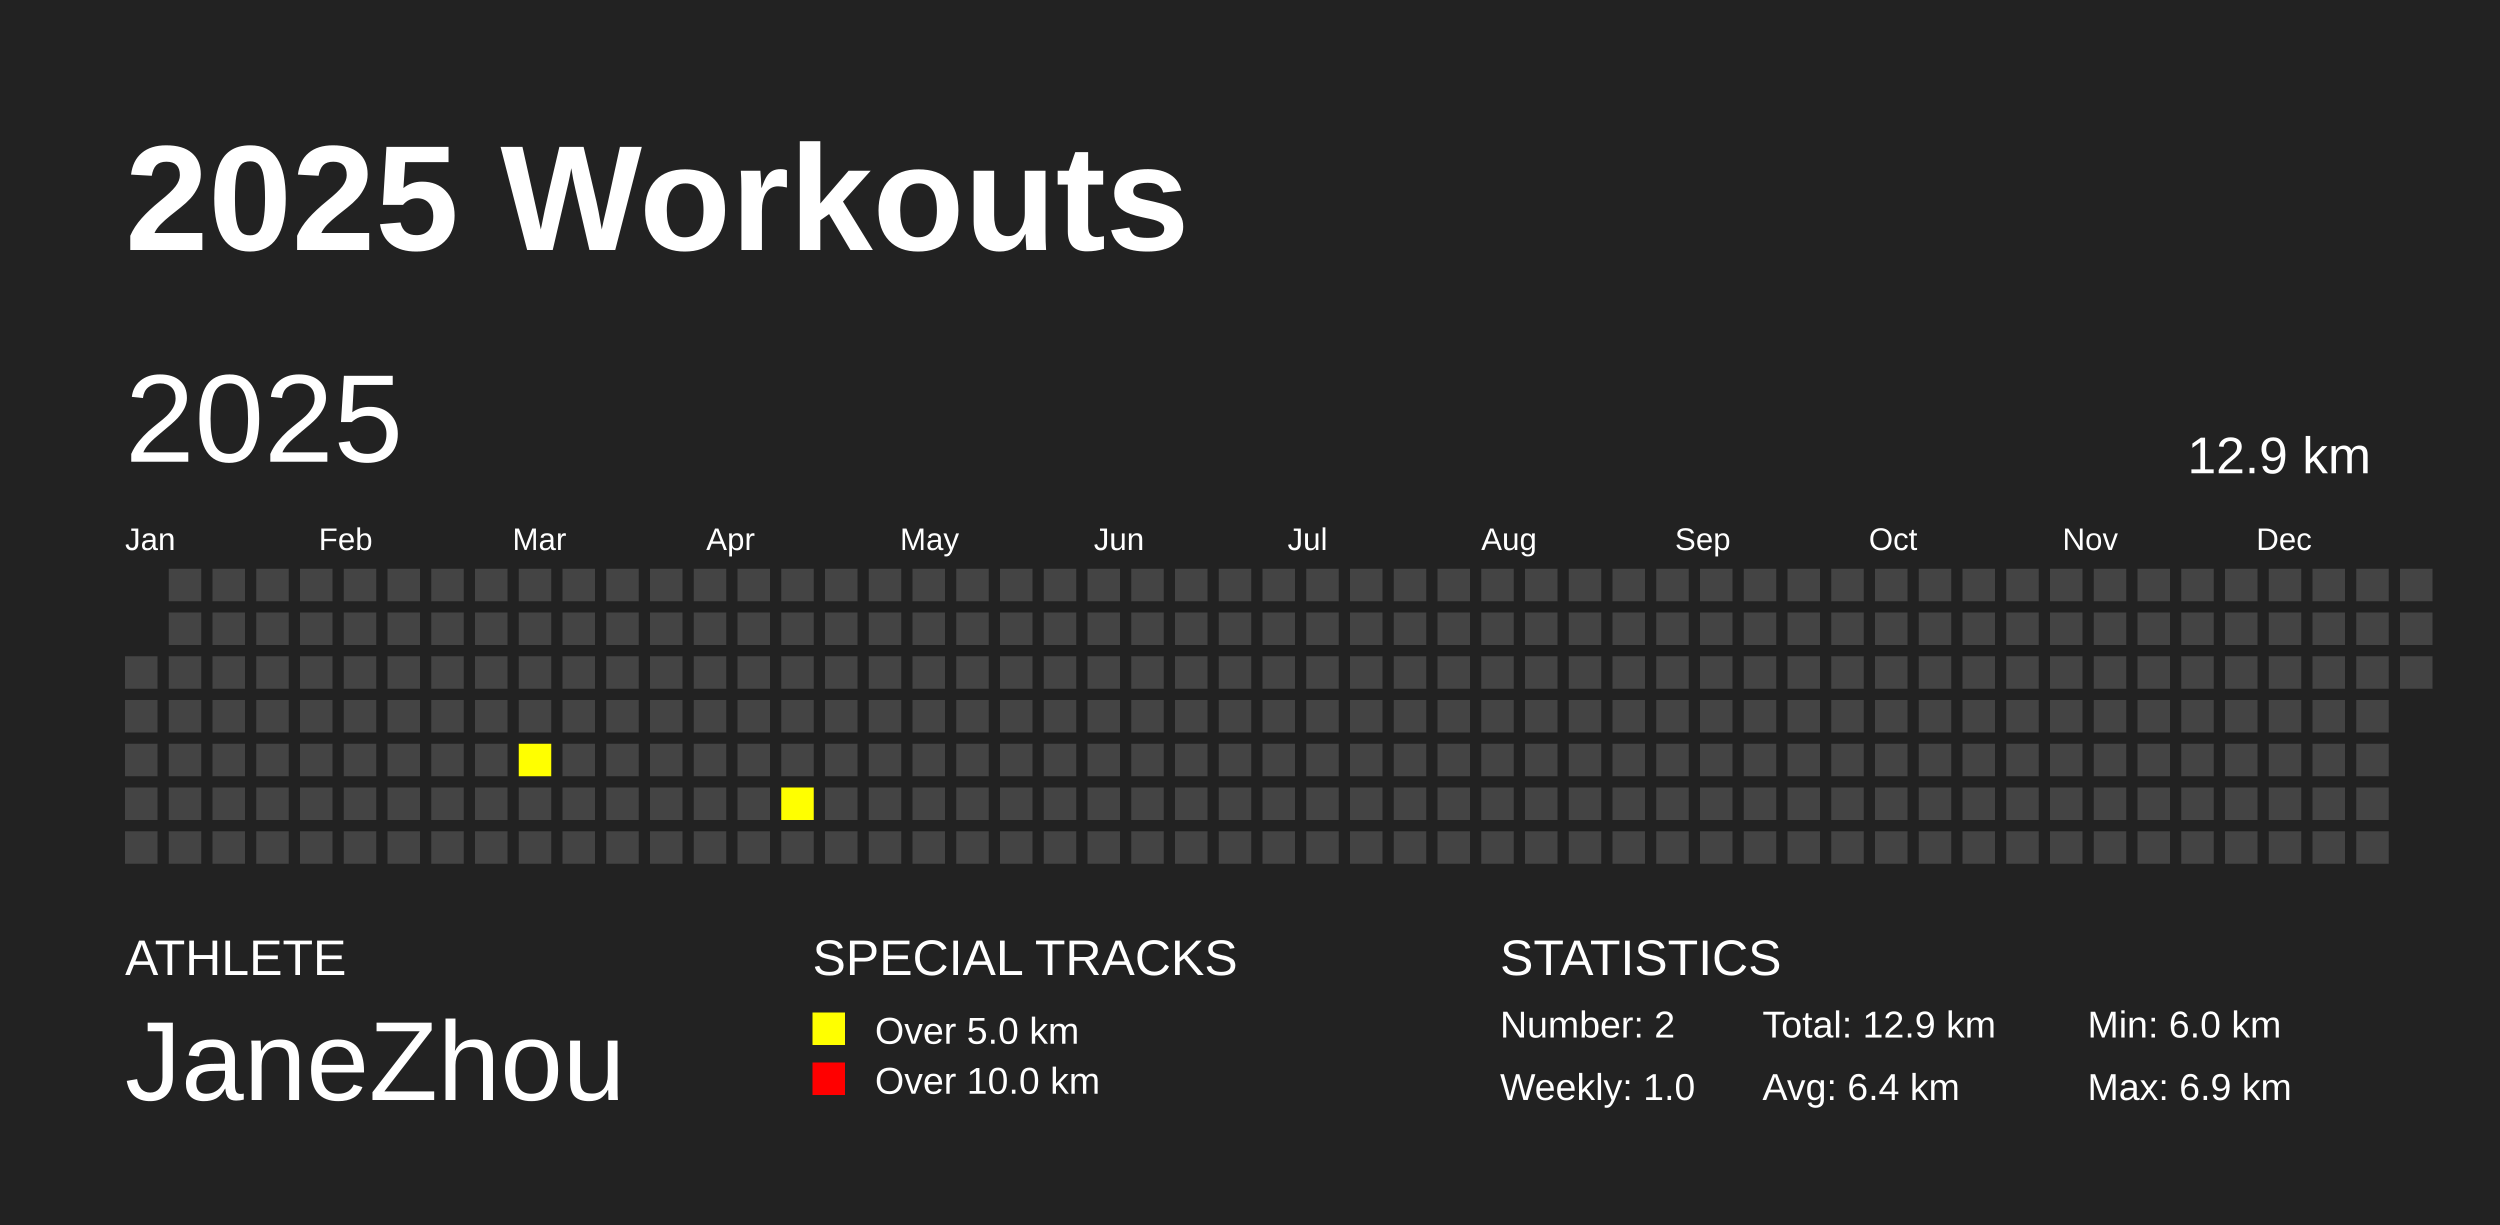
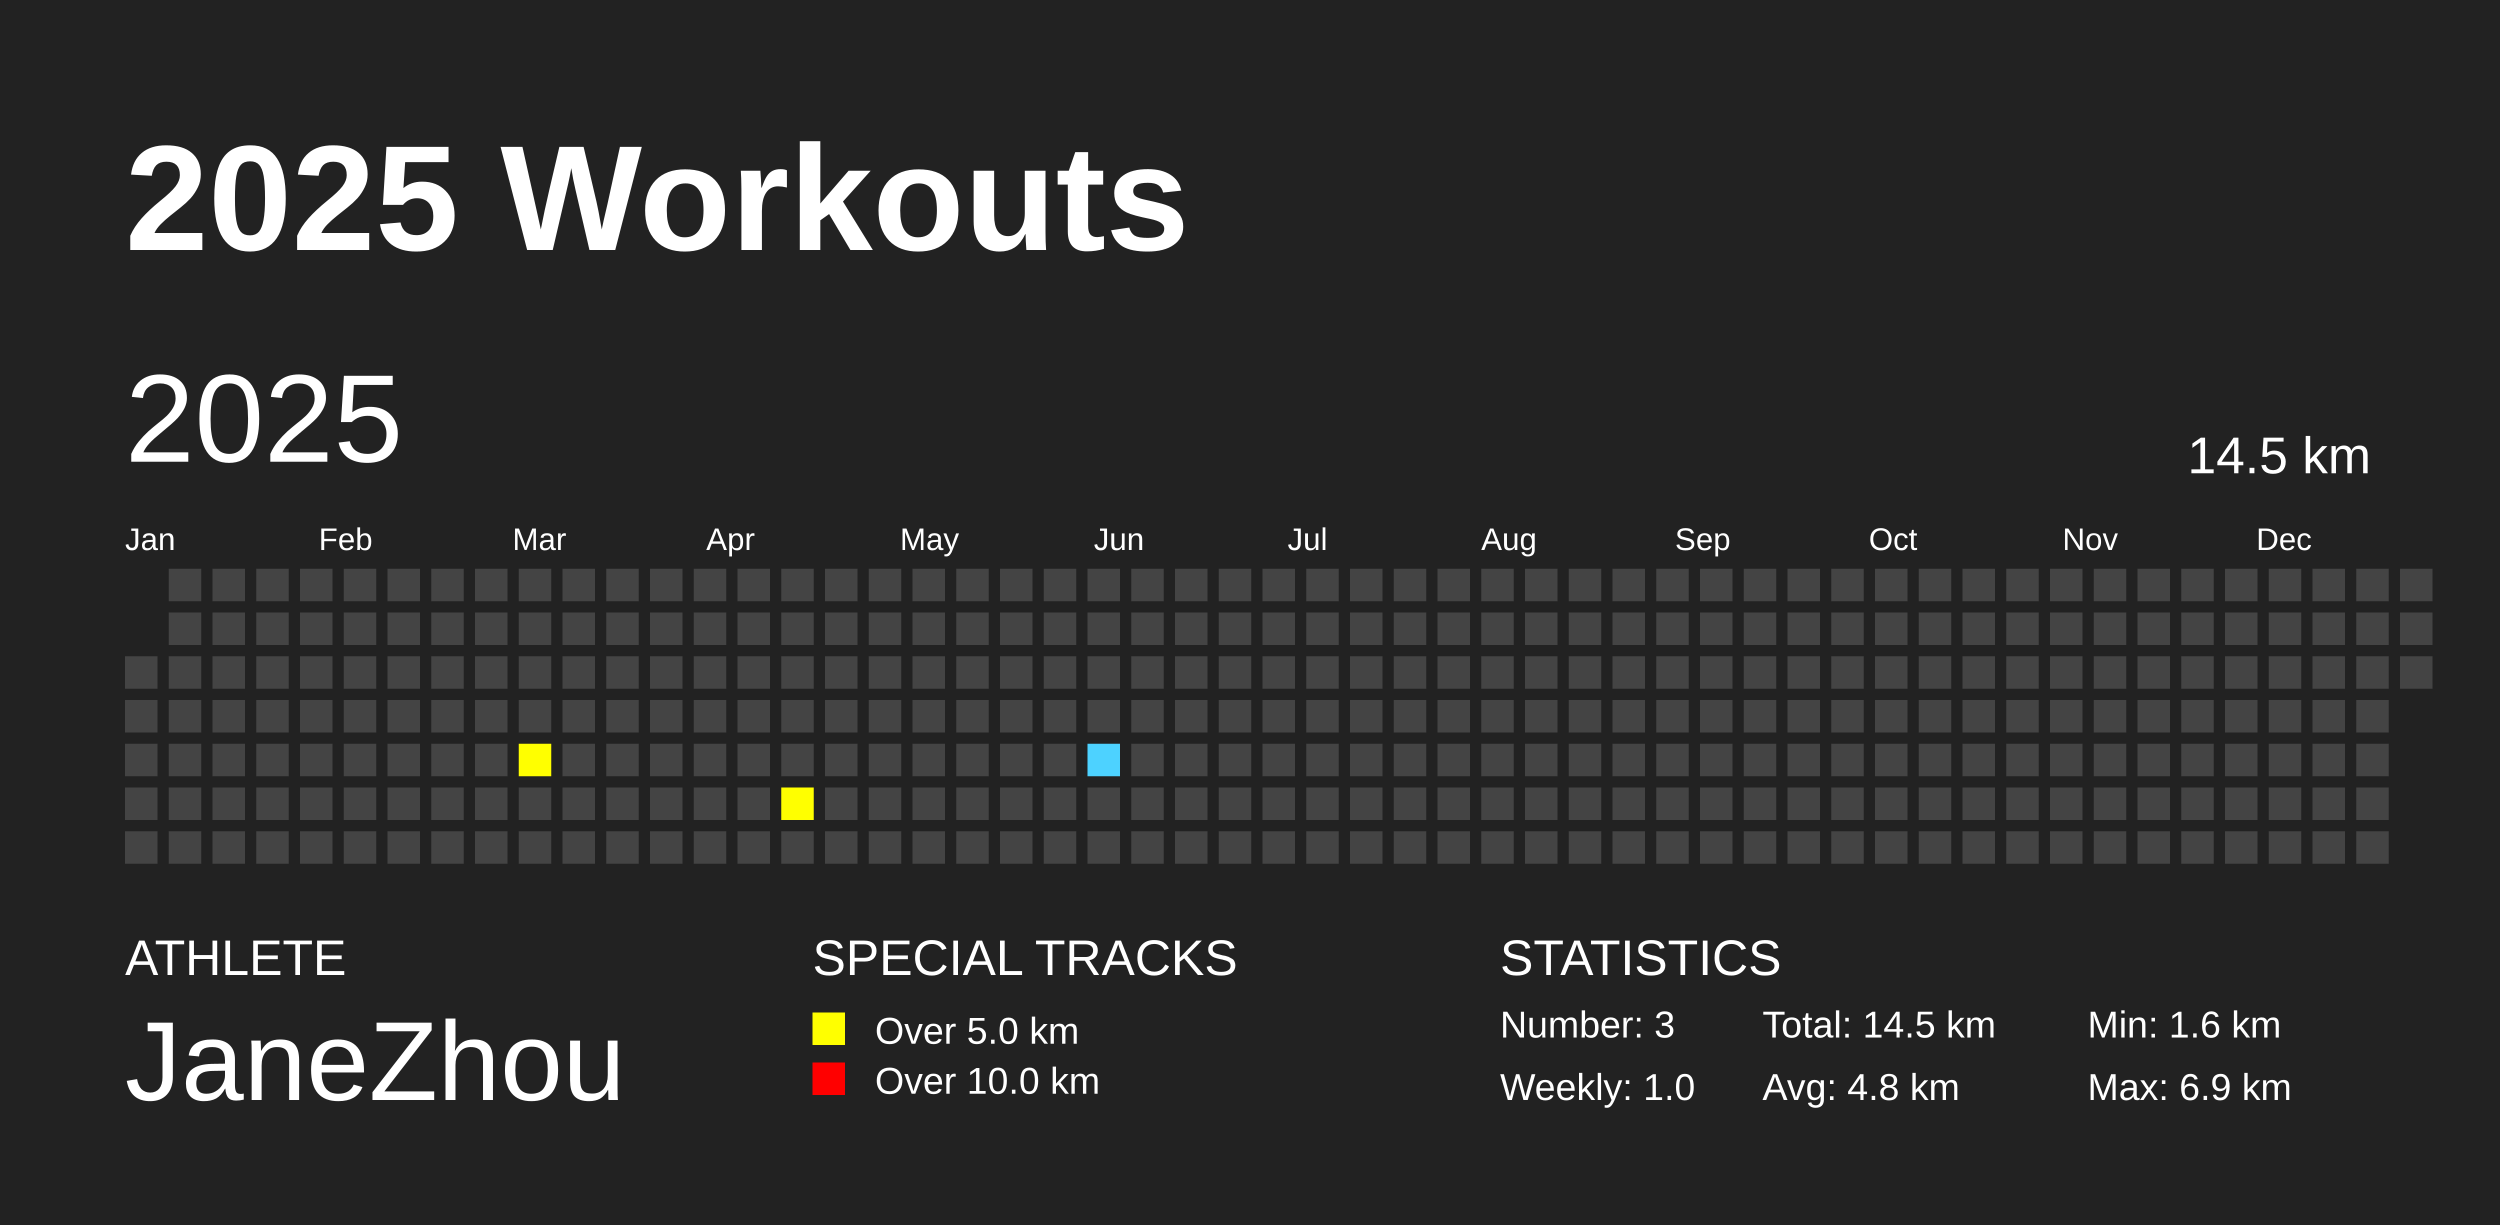
<svg xmlns="http://www.w3.org/2000/svg" baseProfile="full" height="98mm" version="1.1" viewBox="0,0,200,98" width="200mm">
  <defs />
  <rect fill="#222222" height="98" width="200" x="0" y="0" />
  <text fill="#FFFFFF" style="font-size:12px; font-family:Arial; font-weight:bold;" x="10" y="20">2025 Workouts</text>
  <text fill="#FFFFFF" style="font-size:4px; font-family:Arial" x="10" y="78">ATHLETE</text>
  <text fill="#FFFFFF" style="font-size:9px; font-family:Arial" x="10" y="88">JaneZhou</text>
  <text fill="#FFFFFF" style="font-size:4px; font-family:Arial" x="65" y="78">SPECIAL TRACKS</text>
  <rect fill="yellow" height="2.6" width="2.6" x="65" y="81" />
  <text fill="#FFFFFF" style="font-size:3px; font-family:Arial" x="70" y="83.5">Over 5.0 km</text>
  <rect fill="red" height="2.6" width="2.6" x="65" y="85" />
  <text fill="#FFFFFF" style="font-size:3px; font-family:Arial" x="70" y="87.5">Over 10.0 km</text>
  <text fill="#FFFFFF" style="font-size:4px; font-family:Arial" x="120" y="78">STATISTICS</text>
-   <text fill="#FFFFFF" style="font-size:3px; font-family:Arial" x="120" y="83">Number: 2</text>
+   <text fill="#FFFFFF" style="font-size:3px; font-family:Arial" x="120" y="83">Number: 3</text>
  <text fill="#FFFFFF" style="font-size:3px; font-family:Arial" x="120" y="88">Weekly: 1.0</text>
-   <text fill="#FFFFFF" style="font-size:3px; font-family:Arial" x="141" y="83">Total: 12.9 km</text>
-   <text fill="#FFFFFF" style="font-size:3px; font-family:Arial" x="141" y="88">Avg: 6.4 km</text>
-   <text fill="#FFFFFF" style="font-size:3px; font-family:Arial" x="167" y="83">Min: 6.0 km</text>
+   <text fill="#FFFFFF" style="font-size:3px; font-family:Arial" x="141" y="83">Total: 14.5 km</text>
+   <text fill="#FFFFFF" style="font-size:3px; font-family:Arial" x="141" y="88">Avg: 4.8 km</text>
+   <text fill="#FFFFFF" style="font-size:3px; font-family:Arial" x="167" y="83">Min: 1.6 km</text>
  <text fill="#FFFFFF" style="font-size:3px; font-family:Arial" x="167" y="88">Max: 6.9 km</text>
  <text dominant-baseline="hanging" fill="#FFFFFF" style="font-size:10.0px; font-family:Arial;" x="10" y="30">2025</text>
-   <text dominant-baseline="hanging" fill="#FFFFFF" style="font-size:4.125px; font-family:Arial;" x="175" y="35">12.9 km</text>
+   <text dominant-baseline="hanging" fill="#FFFFFF" style="font-size:4.125px; font-family:Arial;" x="175" y="35">14.5 km</text>
  <text fill="#FFFFFF" style="font-size:2.5px; font-family:Arial" x="10.0" y="44">Jan</text>
  <text fill="#FFFFFF" style="font-size:2.5px; font-family:Arial" x="25.5" y="44">Feb</text>
  <text fill="#FFFFFF" style="font-size:2.5px; font-family:Arial" x="41.0" y="44">Mar</text>
  <text fill="#FFFFFF" style="font-size:2.5px; font-family:Arial" x="56.5" y="44">Apr</text>
  <text fill="#FFFFFF" style="font-size:2.5px; font-family:Arial" x="72.0" y="44">May</text>
  <text fill="#FFFFFF" style="font-size:2.5px; font-family:Arial" x="87.5" y="44">Jun</text>
  <text fill="#FFFFFF" style="font-size:2.5px; font-family:Arial" x="103.0" y="44">Jul</text>
  <text fill="#FFFFFF" style="font-size:2.5px; font-family:Arial" x="118.5" y="44">Aug</text>
  <text fill="#FFFFFF" style="font-size:2.5px; font-family:Arial" x="134.0" y="44">Sep</text>
  <text fill="#FFFFFF" style="font-size:2.5px; font-family:Arial" x="149.5" y="44">Oct</text>
  <text fill="#FFFFFF" style="font-size:2.5px; font-family:Arial" x="165.0" y="44">Nov</text>
  <text fill="#FFFFFF" style="font-size:2.5px; font-family:Arial" x="180.5" y="44">Dec</text>
  <rect fill="#444444" height="2.6" width="2.6" x="10.0" y="52.5" />
  <rect fill="#444444" height="2.6" width="2.6" x="10.0" y="56.0" />
  <rect fill="#444444" height="2.6" width="2.6" x="10.0" y="59.5" />
  <rect fill="#444444" height="2.6" width="2.6" x="10.0" y="63.0" />
  <rect fill="#444444" height="2.6" width="2.6" x="10.0" y="66.5" />
  <rect fill="#444444" height="2.6" width="2.6" x="13.5" y="45.5" />
  <rect fill="#444444" height="2.6" width="2.6" x="13.5" y="49.0" />
  <rect fill="#444444" height="2.6" width="2.6" x="13.5" y="52.5" />
  <rect fill="#444444" height="2.6" width="2.6" x="13.5" y="56.0" />
  <rect fill="#444444" height="2.6" width="2.6" x="13.5" y="59.5" />
  <rect fill="#444444" height="2.6" width="2.6" x="13.5" y="63.0" />
  <rect fill="#444444" height="2.6" width="2.6" x="13.5" y="66.5" />
  <rect fill="#444444" height="2.6" width="2.6" x="17.0" y="45.5" />
  <rect fill="#444444" height="2.6" width="2.6" x="17.0" y="49.0" />
  <rect fill="#444444" height="2.6" width="2.6" x="17.0" y="52.5" />
  <rect fill="#444444" height="2.6" width="2.6" x="17.0" y="56.0" />
  <rect fill="#444444" height="2.6" width="2.6" x="17.0" y="59.5" />
  <rect fill="#444444" height="2.6" width="2.6" x="17.0" y="63.0" />
  <rect fill="#444444" height="2.6" width="2.6" x="17.0" y="66.5" />
  <rect fill="#444444" height="2.6" width="2.6" x="20.5" y="45.5" />
  <rect fill="#444444" height="2.6" width="2.6" x="20.5" y="49.0" />
  <rect fill="#444444" height="2.6" width="2.6" x="20.5" y="52.5" />
  <rect fill="#444444" height="2.6" width="2.6" x="20.5" y="56.0" />
  <rect fill="#444444" height="2.6" width="2.6" x="20.5" y="59.5" />
  <rect fill="#444444" height="2.6" width="2.6" x="20.5" y="63.0" />
  <rect fill="#444444" height="2.6" width="2.6" x="20.5" y="66.5" />
  <rect fill="#444444" height="2.6" width="2.6" x="24.0" y="45.5" />
  <rect fill="#444444" height="2.6" width="2.6" x="24.0" y="49.0" />
  <rect fill="#444444" height="2.6" width="2.6" x="24.0" y="52.5" />
  <rect fill="#444444" height="2.6" width="2.6" x="24.0" y="56.0" />
  <rect fill="#444444" height="2.6" width="2.6" x="24.0" y="59.5" />
  <rect fill="#444444" height="2.6" width="2.6" x="24.0" y="63.0" />
  <rect fill="#444444" height="2.6" width="2.6" x="24.0" y="66.5" />
  <rect fill="#444444" height="2.6" width="2.6" x="27.5" y="45.5" />
  <rect fill="#444444" height="2.6" width="2.6" x="27.5" y="49.0" />
  <rect fill="#444444" height="2.6" width="2.6" x="27.5" y="52.5" />
  <rect fill="#444444" height="2.6" width="2.6" x="27.5" y="56.0" />
  <rect fill="#444444" height="2.6" width="2.6" x="27.5" y="59.5" />
  <rect fill="#444444" height="2.6" width="2.6" x="27.5" y="63.0" />
  <rect fill="#444444" height="2.6" width="2.6" x="27.5" y="66.5" />
  <rect fill="#444444" height="2.6" width="2.6" x="31.0" y="45.5" />
  <rect fill="#444444" height="2.6" width="2.6" x="31.0" y="49.0" />
  <rect fill="#444444" height="2.6" width="2.6" x="31.0" y="52.5" />
  <rect fill="#444444" height="2.6" width="2.6" x="31.0" y="56.0" />
  <rect fill="#444444" height="2.6" width="2.6" x="31.0" y="59.5" />
  <rect fill="#444444" height="2.6" width="2.6" x="31.0" y="63.0" />
  <rect fill="#444444" height="2.6" width="2.6" x="31.0" y="66.5" />
  <rect fill="#444444" height="2.6" width="2.6" x="34.5" y="45.5" />
  <rect fill="#444444" height="2.6" width="2.6" x="34.5" y="49.0" />
  <rect fill="#444444" height="2.6" width="2.6" x="34.5" y="52.5" />
  <rect fill="#444444" height="2.6" width="2.6" x="34.5" y="56.0" />
  <rect fill="#444444" height="2.6" width="2.6" x="34.5" y="59.5" />
  <rect fill="#444444" height="2.6" width="2.6" x="34.5" y="63.0" />
  <rect fill="#444444" height="2.6" width="2.6" x="34.5" y="66.5" />
  <rect fill="#444444" height="2.6" width="2.6" x="38.0" y="45.5" />
  <rect fill="#444444" height="2.6" width="2.6" x="38.0" y="49.0" />
  <rect fill="#444444" height="2.6" width="2.6" x="38.0" y="52.5" />
  <rect fill="#444444" height="2.6" width="2.6" x="38.0" y="56.0" />
  <rect fill="#444444" height="2.6" width="2.6" x="38.0" y="59.5" />
  <rect fill="#444444" height="2.6" width="2.6" x="38.0" y="63.0" />
  <rect fill="#444444" height="2.6" width="2.6" x="38.0" y="66.5" />
  <rect fill="#444444" height="2.6" width="2.6" x="41.5" y="45.5" />
  <rect fill="#444444" height="2.6" width="2.6" x="41.5" y="49.0" />
  <rect fill="#444444" height="2.6" width="2.6" x="41.5" y="52.5" />
  <rect fill="#444444" height="2.6" width="2.6" x="41.5" y="56.0" />
  <rect fill="yellow" height="2.6" width="2.6" x="41.5" y="59.5" />
  <rect fill="#444444" height="2.6" width="2.6" x="41.5" y="63.0" />
  <rect fill="#444444" height="2.6" width="2.6" x="41.5" y="66.5" />
  <rect fill="#444444" height="2.6" width="2.6" x="45.0" y="45.5" />
  <rect fill="#444444" height="2.6" width="2.6" x="45.0" y="49.0" />
  <rect fill="#444444" height="2.6" width="2.6" x="45.0" y="52.5" />
  <rect fill="#444444" height="2.6" width="2.6" x="45.0" y="56.0" />
  <rect fill="#444444" height="2.6" width="2.6" x="45.0" y="59.5" />
  <rect fill="#444444" height="2.6" width="2.6" x="45.0" y="63.0" />
  <rect fill="#444444" height="2.6" width="2.6" x="45.0" y="66.5" />
  <rect fill="#444444" height="2.6" width="2.6" x="48.5" y="45.5" />
  <rect fill="#444444" height="2.6" width="2.6" x="48.5" y="49.0" />
  <rect fill="#444444" height="2.6" width="2.6" x="48.5" y="52.5" />
  <rect fill="#444444" height="2.6" width="2.6" x="48.5" y="56.0" />
  <rect fill="#444444" height="2.6" width="2.6" x="48.5" y="59.5" />
  <rect fill="#444444" height="2.6" width="2.6" x="48.5" y="63.0" />
  <rect fill="#444444" height="2.6" width="2.6" x="48.5" y="66.5" />
  <rect fill="#444444" height="2.6" width="2.6" x="52.0" y="45.5" />
  <rect fill="#444444" height="2.6" width="2.6" x="52.0" y="49.0" />
  <rect fill="#444444" height="2.6" width="2.6" x="52.0" y="52.5" />
  <rect fill="#444444" height="2.6" width="2.6" x="52.0" y="56.0" />
  <rect fill="#444444" height="2.6" width="2.6" x="52.0" y="59.5" />
  <rect fill="#444444" height="2.6" width="2.6" x="52.0" y="63.0" />
  <rect fill="#444444" height="2.6" width="2.6" x="52.0" y="66.5" />
  <rect fill="#444444" height="2.6" width="2.6" x="55.5" y="45.5" />
  <rect fill="#444444" height="2.6" width="2.6" x="55.5" y="49.0" />
  <rect fill="#444444" height="2.6" width="2.6" x="55.5" y="52.5" />
  <rect fill="#444444" height="2.6" width="2.6" x="55.5" y="56.0" />
  <rect fill="#444444" height="2.6" width="2.6" x="55.5" y="59.5" />
  <rect fill="#444444" height="2.6" width="2.6" x="55.5" y="63.0" />
  <rect fill="#444444" height="2.6" width="2.6" x="55.5" y="66.5" />
  <rect fill="#444444" height="2.6" width="2.6" x="59.0" y="45.5" />
  <rect fill="#444444" height="2.6" width="2.6" x="59.0" y="49.0" />
  <rect fill="#444444" height="2.6" width="2.6" x="59.0" y="52.5" />
  <rect fill="#444444" height="2.6" width="2.6" x="59.0" y="56.0" />
  <rect fill="#444444" height="2.6" width="2.6" x="59.0" y="59.5" />
  <rect fill="#444444" height="2.6" width="2.6" x="59.0" y="63.0" />
  <rect fill="#444444" height="2.6" width="2.6" x="59.0" y="66.5" />
  <rect fill="#444444" height="2.6" width="2.6" x="62.5" y="45.5" />
  <rect fill="#444444" height="2.6" width="2.6" x="62.5" y="49.0" />
  <rect fill="#444444" height="2.6" width="2.6" x="62.5" y="52.5" />
  <rect fill="#444444" height="2.6" width="2.6" x="62.5" y="56.0" />
  <rect fill="#444444" height="2.6" width="2.6" x="62.5" y="59.5" />
  <rect fill="yellow" height="2.6" width="2.6" x="62.5" y="63.0" />
  <rect fill="#444444" height="2.6" width="2.6" x="62.5" y="66.5" />
  <rect fill="#444444" height="2.6" width="2.6" x="66.0" y="45.5" />
  <rect fill="#444444" height="2.6" width="2.6" x="66.0" y="49.0" />
  <rect fill="#444444" height="2.6" width="2.6" x="66.0" y="52.5" />
  <rect fill="#444444" height="2.6" width="2.6" x="66.0" y="56.0" />
  <rect fill="#444444" height="2.6" width="2.6" x="66.0" y="59.5" />
  <rect fill="#444444" height="2.6" width="2.6" x="66.0" y="63.0" />
  <rect fill="#444444" height="2.6" width="2.6" x="66.0" y="66.5" />
  <rect fill="#444444" height="2.6" width="2.6" x="69.5" y="45.5" />
  <rect fill="#444444" height="2.6" width="2.6" x="69.5" y="49.0" />
  <rect fill="#444444" height="2.6" width="2.6" x="69.5" y="52.5" />
  <rect fill="#444444" height="2.6" width="2.6" x="69.5" y="56.0" />
  <rect fill="#444444" height="2.6" width="2.6" x="69.5" y="59.5" />
  <rect fill="#444444" height="2.6" width="2.6" x="69.5" y="63.0" />
  <rect fill="#444444" height="2.6" width="2.6" x="69.5" y="66.5" />
  <rect fill="#444444" height="2.6" width="2.6" x="73.0" y="45.5" />
  <rect fill="#444444" height="2.6" width="2.6" x="73.0" y="49.0" />
  <rect fill="#444444" height="2.6" width="2.6" x="73.0" y="52.5" />
  <rect fill="#444444" height="2.6" width="2.6" x="73.0" y="56.0" />
  <rect fill="#444444" height="2.6" width="2.6" x="73.0" y="59.5" />
  <rect fill="#444444" height="2.6" width="2.6" x="73.0" y="63.0" />
  <rect fill="#444444" height="2.6" width="2.6" x="73.0" y="66.5" />
  <rect fill="#444444" height="2.6" width="2.6" x="76.5" y="45.5" />
  <rect fill="#444444" height="2.6" width="2.6" x="76.5" y="49.0" />
  <rect fill="#444444" height="2.6" width="2.6" x="76.5" y="52.5" />
  <rect fill="#444444" height="2.6" width="2.6" x="76.5" y="56.0" />
  <rect fill="#444444" height="2.6" width="2.6" x="76.5" y="59.5" />
  <rect fill="#444444" height="2.6" width="2.6" x="76.5" y="63.0" />
  <rect fill="#444444" height="2.6" width="2.6" x="76.5" y="66.5" />
  <rect fill="#444444" height="2.6" width="2.6" x="80.0" y="45.5" />
  <rect fill="#444444" height="2.6" width="2.6" x="80.0" y="49.0" />
  <rect fill="#444444" height="2.6" width="2.6" x="80.0" y="52.5" />
  <rect fill="#444444" height="2.6" width="2.6" x="80.0" y="56.0" />
  <rect fill="#444444" height="2.6" width="2.6" x="80.0" y="59.5" />
  <rect fill="#444444" height="2.6" width="2.6" x="80.0" y="63.0" />
  <rect fill="#444444" height="2.6" width="2.6" x="80.0" y="66.5" />
  <rect fill="#444444" height="2.6" width="2.6" x="83.5" y="45.5" />
  <rect fill="#444444" height="2.6" width="2.6" x="83.5" y="49.0" />
  <rect fill="#444444" height="2.6" width="2.6" x="83.5" y="52.5" />
  <rect fill="#444444" height="2.6" width="2.6" x="83.5" y="56.0" />
  <rect fill="#444444" height="2.6" width="2.6" x="83.5" y="59.5" />
  <rect fill="#444444" height="2.6" width="2.6" x="83.5" y="63.0" />
  <rect fill="#444444" height="2.6" width="2.6" x="83.5" y="66.5" />
  <rect fill="#444444" height="2.6" width="2.6" x="87.0" y="45.5" />
  <rect fill="#444444" height="2.6" width="2.6" x="87.0" y="49.0" />
  <rect fill="#444444" height="2.6" width="2.6" x="87.0" y="52.5" />
  <rect fill="#444444" height="2.6" width="2.6" x="87.0" y="56.0" />
-   <rect fill="#444444" height="2.6" width="2.6" x="87.0" y="59.5" />
+   <rect fill="#4DD2FF" height="2.6" width="2.6" x="87.0" y="59.5" />
  <rect fill="#444444" height="2.6" width="2.6" x="87.0" y="63.0" />
  <rect fill="#444444" height="2.6" width="2.6" x="87.0" y="66.5" />
  <rect fill="#444444" height="2.6" width="2.6" x="90.5" y="45.5" />
  <rect fill="#444444" height="2.6" width="2.6" x="90.5" y="49.0" />
  <rect fill="#444444" height="2.6" width="2.6" x="90.5" y="52.5" />
  <rect fill="#444444" height="2.6" width="2.6" x="90.5" y="56.0" />
  <rect fill="#444444" height="2.6" width="2.6" x="90.5" y="59.5" />
  <rect fill="#444444" height="2.6" width="2.6" x="90.5" y="63.0" />
  <rect fill="#444444" height="2.6" width="2.6" x="90.5" y="66.5" />
  <rect fill="#444444" height="2.6" width="2.6" x="94.0" y="45.5" />
  <rect fill="#444444" height="2.6" width="2.6" x="94.0" y="49.0" />
  <rect fill="#444444" height="2.6" width="2.6" x="94.0" y="52.5" />
  <rect fill="#444444" height="2.6" width="2.6" x="94.0" y="56.0" />
  <rect fill="#444444" height="2.6" width="2.6" x="94.0" y="59.5" />
  <rect fill="#444444" height="2.6" width="2.6" x="94.0" y="63.0" />
  <rect fill="#444444" height="2.6" width="2.6" x="94.0" y="66.5" />
  <rect fill="#444444" height="2.6" width="2.6" x="97.5" y="45.5" />
  <rect fill="#444444" height="2.6" width="2.6" x="97.5" y="49.0" />
  <rect fill="#444444" height="2.6" width="2.6" x="97.5" y="52.5" />
  <rect fill="#444444" height="2.6" width="2.6" x="97.5" y="56.0" />
  <rect fill="#444444" height="2.6" width="2.6" x="97.5" y="59.5" />
  <rect fill="#444444" height="2.6" width="2.6" x="97.5" y="63.0" />
  <rect fill="#444444" height="2.6" width="2.6" x="97.5" y="66.5" />
  <rect fill="#444444" height="2.6" width="2.6" x="101.0" y="45.5" />
  <rect fill="#444444" height="2.6" width="2.6" x="101.0" y="49.0" />
  <rect fill="#444444" height="2.6" width="2.6" x="101.0" y="52.5" />
  <rect fill="#444444" height="2.6" width="2.6" x="101.0" y="56.0" />
  <rect fill="#444444" height="2.6" width="2.6" x="101.0" y="59.5" />
  <rect fill="#444444" height="2.6" width="2.6" x="101.0" y="63.0" />
  <rect fill="#444444" height="2.6" width="2.6" x="101.0" y="66.5" />
  <rect fill="#444444" height="2.6" width="2.6" x="104.5" y="45.5" />
  <rect fill="#444444" height="2.6" width="2.6" x="104.5" y="49.0" />
  <rect fill="#444444" height="2.6" width="2.6" x="104.5" y="52.5" />
  <rect fill="#444444" height="2.6" width="2.6" x="104.5" y="56.0" />
  <rect fill="#444444" height="2.6" width="2.6" x="104.5" y="59.5" />
  <rect fill="#444444" height="2.6" width="2.6" x="104.5" y="63.0" />
  <rect fill="#444444" height="2.6" width="2.6" x="104.5" y="66.5" />
  <rect fill="#444444" height="2.6" width="2.6" x="108.0" y="45.5" />
  <rect fill="#444444" height="2.6" width="2.6" x="108.0" y="49.0" />
  <rect fill="#444444" height="2.6" width="2.6" x="108.0" y="52.5" />
  <rect fill="#444444" height="2.6" width="2.6" x="108.0" y="56.0" />
  <rect fill="#444444" height="2.6" width="2.6" x="108.0" y="59.5" />
  <rect fill="#444444" height="2.6" width="2.6" x="108.0" y="63.0" />
  <rect fill="#444444" height="2.6" width="2.6" x="108.0" y="66.5" />
  <rect fill="#444444" height="2.6" width="2.6" x="111.5" y="45.5" />
  <rect fill="#444444" height="2.6" width="2.6" x="111.5" y="49.0" />
  <rect fill="#444444" height="2.6" width="2.6" x="111.5" y="52.5" />
  <rect fill="#444444" height="2.6" width="2.6" x="111.5" y="56.0" />
  <rect fill="#444444" height="2.6" width="2.6" x="111.5" y="59.5" />
  <rect fill="#444444" height="2.6" width="2.6" x="111.5" y="63.0" />
  <rect fill="#444444" height="2.6" width="2.6" x="111.5" y="66.5" />
  <rect fill="#444444" height="2.6" width="2.6" x="115.0" y="45.5" />
  <rect fill="#444444" height="2.6" width="2.6" x="115.0" y="49.0" />
  <rect fill="#444444" height="2.6" width="2.6" x="115.0" y="52.5" />
  <rect fill="#444444" height="2.6" width="2.6" x="115.0" y="56.0" />
  <rect fill="#444444" height="2.6" width="2.6" x="115.0" y="59.5" />
  <rect fill="#444444" height="2.6" width="2.6" x="115.0" y="63.0" />
  <rect fill="#444444" height="2.6" width="2.6" x="115.0" y="66.5" />
  <rect fill="#444444" height="2.6" width="2.6" x="118.5" y="45.5" />
  <rect fill="#444444" height="2.6" width="2.6" x="118.5" y="49.0" />
  <rect fill="#444444" height="2.6" width="2.6" x="118.5" y="52.5" />
  <rect fill="#444444" height="2.6" width="2.6" x="118.5" y="56.0" />
  <rect fill="#444444" height="2.6" width="2.6" x="118.5" y="59.5" />
  <rect fill="#444444" height="2.6" width="2.6" x="118.5" y="63.0" />
  <rect fill="#444444" height="2.6" width="2.6" x="118.5" y="66.5" />
  <rect fill="#444444" height="2.6" width="2.6" x="122.0" y="45.5" />
  <rect fill="#444444" height="2.6" width="2.6" x="122.0" y="49.0" />
  <rect fill="#444444" height="2.6" width="2.6" x="122.0" y="52.5" />
  <rect fill="#444444" height="2.6" width="2.6" x="122.0" y="56.0" />
  <rect fill="#444444" height="2.6" width="2.6" x="122.0" y="59.5" />
  <rect fill="#444444" height="2.6" width="2.6" x="122.0" y="63.0" />
  <rect fill="#444444" height="2.6" width="2.6" x="122.0" y="66.5" />
  <rect fill="#444444" height="2.6" width="2.6" x="125.5" y="45.5" />
  <rect fill="#444444" height="2.6" width="2.6" x="125.5" y="49.0" />
  <rect fill="#444444" height="2.6" width="2.6" x="125.5" y="52.5" />
  <rect fill="#444444" height="2.6" width="2.6" x="125.5" y="56.0" />
  <rect fill="#444444" height="2.6" width="2.6" x="125.5" y="59.5" />
  <rect fill="#444444" height="2.6" width="2.6" x="125.5" y="63.0" />
  <rect fill="#444444" height="2.6" width="2.6" x="125.5" y="66.5" />
  <rect fill="#444444" height="2.6" width="2.6" x="129.0" y="45.5" />
  <rect fill="#444444" height="2.6" width="2.6" x="129.0" y="49.0" />
  <rect fill="#444444" height="2.6" width="2.6" x="129.0" y="52.5" />
  <rect fill="#444444" height="2.6" width="2.6" x="129.0" y="56.0" />
  <rect fill="#444444" height="2.6" width="2.6" x="129.0" y="59.5" />
  <rect fill="#444444" height="2.6" width="2.6" x="129.0" y="63.0" />
  <rect fill="#444444" height="2.6" width="2.6" x="129.0" y="66.5" />
  <rect fill="#444444" height="2.6" width="2.6" x="132.5" y="45.5" />
  <rect fill="#444444" height="2.6" width="2.6" x="132.5" y="49.0" />
  <rect fill="#444444" height="2.6" width="2.6" x="132.5" y="52.5" />
  <rect fill="#444444" height="2.6" width="2.6" x="132.5" y="56.0" />
  <rect fill="#444444" height="2.6" width="2.6" x="132.5" y="59.5" />
  <rect fill="#444444" height="2.6" width="2.6" x="132.5" y="63.0" />
  <rect fill="#444444" height="2.6" width="2.6" x="132.5" y="66.5" />
  <rect fill="#444444" height="2.6" width="2.6" x="136.0" y="45.5" />
  <rect fill="#444444" height="2.6" width="2.6" x="136.0" y="49.0" />
  <rect fill="#444444" height="2.6" width="2.6" x="136.0" y="52.5" />
  <rect fill="#444444" height="2.6" width="2.6" x="136.0" y="56.0" />
  <rect fill="#444444" height="2.6" width="2.6" x="136.0" y="59.5" />
  <rect fill="#444444" height="2.6" width="2.6" x="136.0" y="63.0" />
  <rect fill="#444444" height="2.6" width="2.6" x="136.0" y="66.5" />
  <rect fill="#444444" height="2.6" width="2.6" x="139.5" y="45.5" />
  <rect fill="#444444" height="2.6" width="2.6" x="139.5" y="49.0" />
  <rect fill="#444444" height="2.6" width="2.6" x="139.5" y="52.5" />
  <rect fill="#444444" height="2.6" width="2.6" x="139.5" y="56.0" />
  <rect fill="#444444" height="2.6" width="2.6" x="139.5" y="59.5" />
  <rect fill="#444444" height="2.6" width="2.6" x="139.5" y="63.0" />
  <rect fill="#444444" height="2.6" width="2.6" x="139.5" y="66.5" />
  <rect fill="#444444" height="2.6" width="2.6" x="143.0" y="45.5" />
  <rect fill="#444444" height="2.6" width="2.6" x="143.0" y="49.0" />
  <rect fill="#444444" height="2.6" width="2.6" x="143.0" y="52.5" />
  <rect fill="#444444" height="2.6" width="2.6" x="143.0" y="56.0" />
  <rect fill="#444444" height="2.6" width="2.6" x="143.0" y="59.5" />
  <rect fill="#444444" height="2.6" width="2.6" x="143.0" y="63.0" />
  <rect fill="#444444" height="2.6" width="2.6" x="143.0" y="66.5" />
  <rect fill="#444444" height="2.6" width="2.6" x="146.5" y="45.5" />
  <rect fill="#444444" height="2.6" width="2.6" x="146.5" y="49.0" />
  <rect fill="#444444" height="2.6" width="2.6" x="146.5" y="52.5" />
  <rect fill="#444444" height="2.6" width="2.6" x="146.5" y="56.0" />
  <rect fill="#444444" height="2.6" width="2.6" x="146.5" y="59.5" />
  <rect fill="#444444" height="2.6" width="2.6" x="146.5" y="63.0" />
  <rect fill="#444444" height="2.6" width="2.6" x="146.5" y="66.5" />
  <rect fill="#444444" height="2.6" width="2.6" x="150.0" y="45.5" />
  <rect fill="#444444" height="2.6" width="2.6" x="150.0" y="49.0" />
  <rect fill="#444444" height="2.6" width="2.6" x="150.0" y="52.5" />
  <rect fill="#444444" height="2.6" width="2.6" x="150.0" y="56.0" />
  <rect fill="#444444" height="2.6" width="2.6" x="150.0" y="59.5" />
  <rect fill="#444444" height="2.6" width="2.6" x="150.0" y="63.0" />
  <rect fill="#444444" height="2.6" width="2.6" x="150.0" y="66.5" />
  <rect fill="#444444" height="2.6" width="2.6" x="153.5" y="45.5" />
  <rect fill="#444444" height="2.6" width="2.6" x="153.5" y="49.0" />
  <rect fill="#444444" height="2.6" width="2.6" x="153.5" y="52.5" />
  <rect fill="#444444" height="2.6" width="2.6" x="153.5" y="56.0" />
  <rect fill="#444444" height="2.6" width="2.6" x="153.5" y="59.5" />
  <rect fill="#444444" height="2.6" width="2.6" x="153.5" y="63.0" />
  <rect fill="#444444" height="2.6" width="2.6" x="153.5" y="66.5" />
  <rect fill="#444444" height="2.6" width="2.6" x="157.0" y="45.5" />
  <rect fill="#444444" height="2.6" width="2.6" x="157.0" y="49.0" />
  <rect fill="#444444" height="2.6" width="2.6" x="157.0" y="52.5" />
  <rect fill="#444444" height="2.6" width="2.6" x="157.0" y="56.0" />
  <rect fill="#444444" height="2.6" width="2.6" x="157.0" y="59.5" />
  <rect fill="#444444" height="2.6" width="2.6" x="157.0" y="63.0" />
  <rect fill="#444444" height="2.6" width="2.6" x="157.0" y="66.5" />
  <rect fill="#444444" height="2.6" width="2.6" x="160.5" y="45.5" />
  <rect fill="#444444" height="2.6" width="2.6" x="160.5" y="49.0" />
  <rect fill="#444444" height="2.6" width="2.6" x="160.5" y="52.5" />
  <rect fill="#444444" height="2.6" width="2.6" x="160.5" y="56.0" />
  <rect fill="#444444" height="2.6" width="2.6" x="160.5" y="59.5" />
  <rect fill="#444444" height="2.6" width="2.6" x="160.5" y="63.0" />
  <rect fill="#444444" height="2.6" width="2.6" x="160.5" y="66.5" />
  <rect fill="#444444" height="2.6" width="2.6" x="164.0" y="45.5" />
  <rect fill="#444444" height="2.6" width="2.6" x="164.0" y="49.0" />
  <rect fill="#444444" height="2.6" width="2.6" x="164.0" y="52.5" />
  <rect fill="#444444" height="2.6" width="2.6" x="164.0" y="56.0" />
  <rect fill="#444444" height="2.6" width="2.6" x="164.0" y="59.5" />
  <rect fill="#444444" height="2.6" width="2.6" x="164.0" y="63.0" />
  <rect fill="#444444" height="2.6" width="2.6" x="164.0" y="66.5" />
  <rect fill="#444444" height="2.6" width="2.6" x="167.5" y="45.5" />
  <rect fill="#444444" height="2.6" width="2.6" x="167.5" y="49.0" />
  <rect fill="#444444" height="2.6" width="2.6" x="167.5" y="52.5" />
  <rect fill="#444444" height="2.6" width="2.6" x="167.5" y="56.0" />
  <rect fill="#444444" height="2.6" width="2.6" x="167.5" y="59.5" />
  <rect fill="#444444" height="2.6" width="2.6" x="167.5" y="63.0" />
  <rect fill="#444444" height="2.6" width="2.6" x="167.5" y="66.5" />
  <rect fill="#444444" height="2.6" width="2.6" x="171.0" y="45.5" />
  <rect fill="#444444" height="2.6" width="2.6" x="171.0" y="49.0" />
  <rect fill="#444444" height="2.6" width="2.6" x="171.0" y="52.5" />
  <rect fill="#444444" height="2.6" width="2.6" x="171.0" y="56.0" />
  <rect fill="#444444" height="2.6" width="2.6" x="171.0" y="59.5" />
  <rect fill="#444444" height="2.6" width="2.6" x="171.0" y="63.0" />
  <rect fill="#444444" height="2.6" width="2.6" x="171.0" y="66.5" />
  <rect fill="#444444" height="2.6" width="2.6" x="174.5" y="45.5" />
  <rect fill="#444444" height="2.6" width="2.6" x="174.5" y="49.0" />
  <rect fill="#444444" height="2.6" width="2.6" x="174.5" y="52.5" />
  <rect fill="#444444" height="2.6" width="2.6" x="174.5" y="56.0" />
  <rect fill="#444444" height="2.6" width="2.6" x="174.5" y="59.5" />
  <rect fill="#444444" height="2.6" width="2.6" x="174.5" y="63.0" />
  <rect fill="#444444" height="2.6" width="2.6" x="174.5" y="66.5" />
  <rect fill="#444444" height="2.6" width="2.6" x="178.0" y="45.5" />
  <rect fill="#444444" height="2.6" width="2.6" x="178.0" y="49.0" />
  <rect fill="#444444" height="2.6" width="2.6" x="178.0" y="52.5" />
  <rect fill="#444444" height="2.6" width="2.6" x="178.0" y="56.0" />
  <rect fill="#444444" height="2.6" width="2.6" x="178.0" y="59.5" />
  <rect fill="#444444" height="2.6" width="2.6" x="178.0" y="63.0" />
  <rect fill="#444444" height="2.6" width="2.6" x="178.0" y="66.5" />
  <rect fill="#444444" height="2.6" width="2.6" x="181.5" y="45.5" />
  <rect fill="#444444" height="2.6" width="2.6" x="181.5" y="49.0" />
  <rect fill="#444444" height="2.6" width="2.6" x="181.5" y="52.5" />
  <rect fill="#444444" height="2.6" width="2.6" x="181.5" y="56.0" />
  <rect fill="#444444" height="2.6" width="2.6" x="181.5" y="59.5" />
  <rect fill="#444444" height="2.6" width="2.6" x="181.5" y="63.0" />
  <rect fill="#444444" height="2.6" width="2.6" x="181.5" y="66.5" />
  <rect fill="#444444" height="2.6" width="2.6" x="185.0" y="45.5" />
  <rect fill="#444444" height="2.6" width="2.6" x="185.0" y="49.0" />
  <rect fill="#444444" height="2.6" width="2.6" x="185.0" y="52.5" />
  <rect fill="#444444" height="2.6" width="2.6" x="185.0" y="56.0" />
  <rect fill="#444444" height="2.6" width="2.6" x="185.0" y="59.5" />
  <rect fill="#444444" height="2.6" width="2.6" x="185.0" y="63.0" />
  <rect fill="#444444" height="2.6" width="2.6" x="185.0" y="66.5" />
  <rect fill="#444444" height="2.6" width="2.6" x="188.5" y="45.5" />
  <rect fill="#444444" height="2.6" width="2.6" x="188.5" y="49.0" />
  <rect fill="#444444" height="2.6" width="2.6" x="188.5" y="52.5" />
  <rect fill="#444444" height="2.6" width="2.6" x="188.5" y="56.0" />
  <rect fill="#444444" height="2.6" width="2.6" x="188.5" y="59.5" />
  <rect fill="#444444" height="2.6" width="2.6" x="188.5" y="63.0" />
  <rect fill="#444444" height="2.6" width="2.6" x="188.5" y="66.5" />
  <rect fill="#444444" height="2.6" width="2.6" x="192.0" y="45.5" />
  <rect fill="#444444" height="2.6" width="2.6" x="192.0" y="49.0" />
  <rect fill="#444444" height="2.6" width="2.6" x="192.0" y="52.5" />
</svg>
